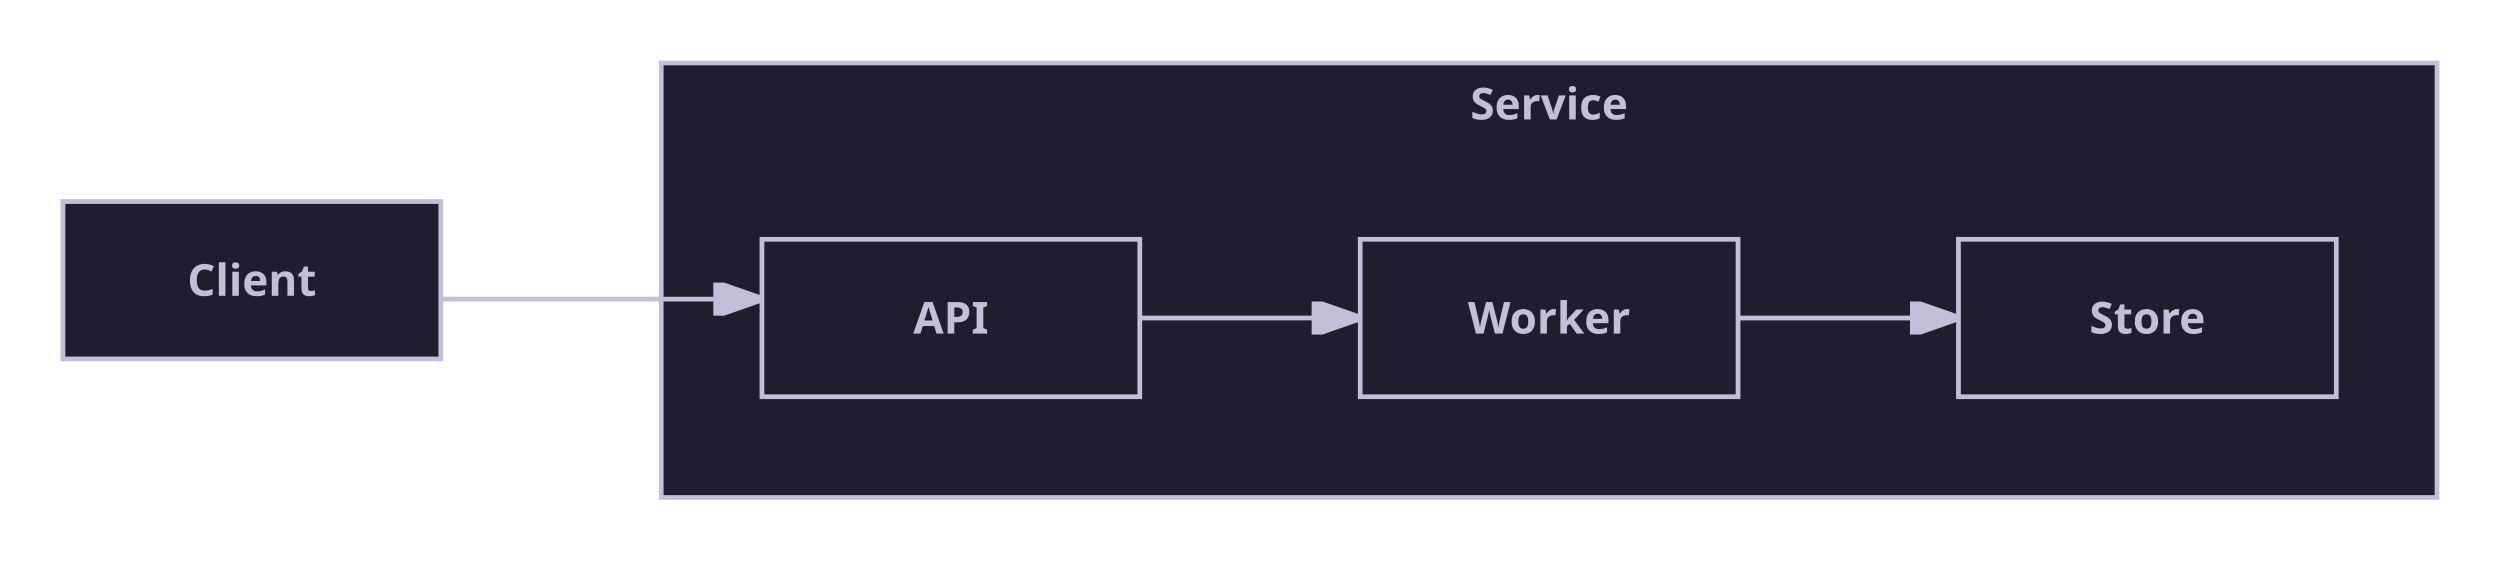
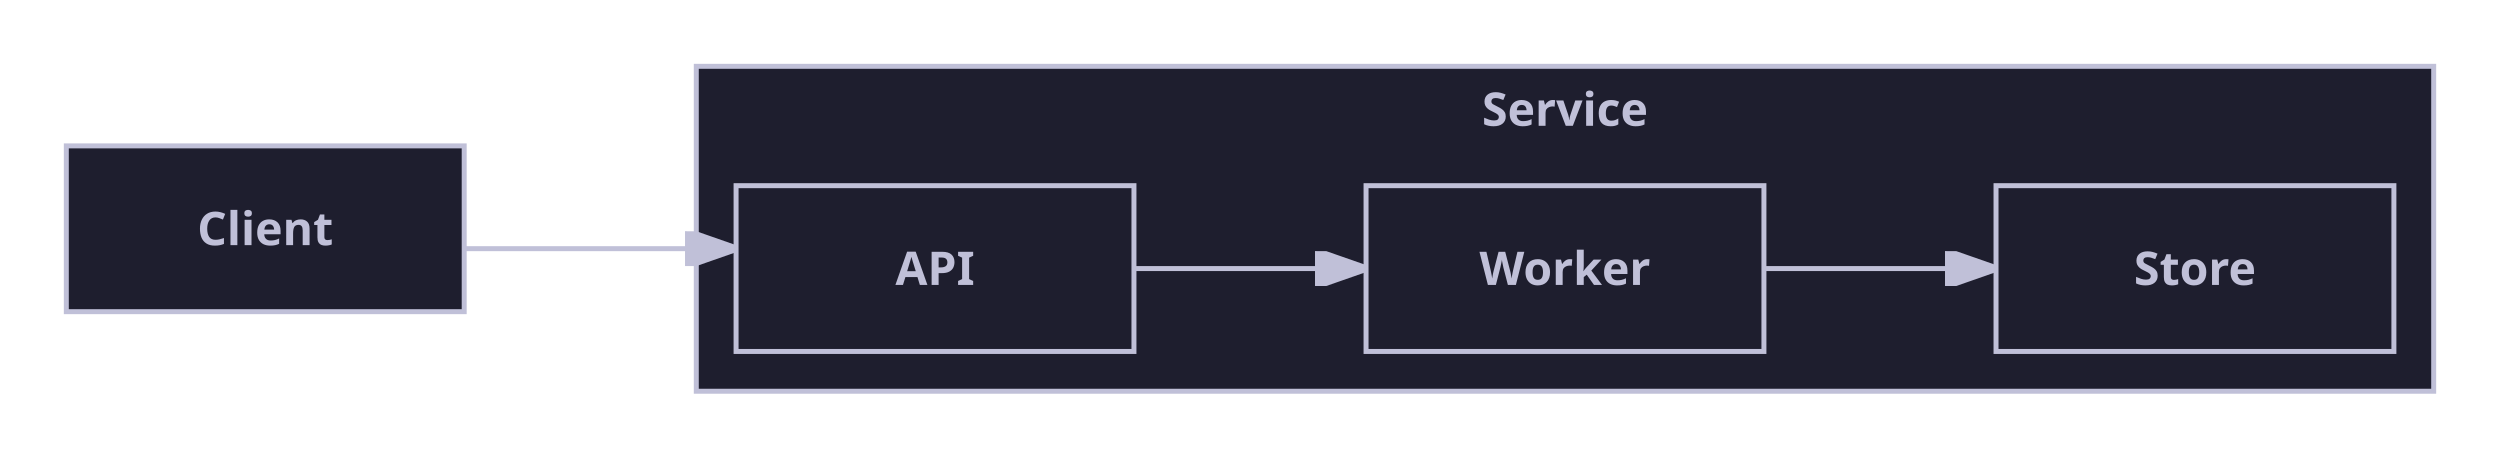
- <svg xmlns="http://www.w3.org/2000/svg" width="794.00" height="178.00" viewBox="0 0 794.00 178.00">
+ <svg xmlns="http://www.w3.org/2000/svg" width="754.00" height="138.00" viewBox="0 0 754.00 138.00">
  <defs>
    <marker id="line-end-open-chevron" markerWidth="10.248" markerHeight="7" refX="10.248" refY="3.5" orient="auto">
      <polyline points="0 0, 10 3.5, 0 7" fill="none" stroke="#C0C0D8" stroke-width="1.50" stroke-linejoin="bevel" />
    </marker>
    <marker id="line-end-hollow-triangle" markerWidth="10.248" markerHeight="7" refX="10.248" refY="3.5" orient="auto">
      <polygon points="0 0, 10 3.5, 0 7" fill="#1E1E2E" stroke="#C0C0D8" stroke-width="1.50" stroke-linejoin="bevel" />
    </marker>
    <marker id="line-end-filled-arrow" markerWidth="10.248" markerHeight="7" refX="10.248" refY="3.5" orient="auto">
      <polygon points="0 0, 10 3.5, 0 7" fill="#C0C0D8" stroke="#C0C0D8" stroke-width="1.50" stroke-linejoin="bevel" />
    </marker>
    <marker id="line-end-hollow-triangle-crossbar" markerWidth="14.748" markerHeight="7" refX="14.748" refY="3.5" orient="auto">
      <polygon points="4.5 0, 14.5 3.5, 4.5 7" fill="#1E1E2E" stroke="#C0C0D8" stroke-width="1.50" stroke-linejoin="bevel" />
      <line x1="1" y1="0" x2="1" y2="7" stroke="#C0C0D8" stroke-width="1.50" />
    </marker>
    <marker id="line-end-hollow-diamond" markerWidth="14" markerHeight="8" refX="13.416" refY="4" orient="auto">
      <polygon points="1 4, 7 0, 13 4, 7 8" fill="#1E1E2E" stroke="#C0C0D8" stroke-width="1.50" stroke-linejoin="bevel" />
    </marker>
    <marker id="line-end-filled-diamond" markerWidth="14" markerHeight="8" refX="13.416" refY="4" orient="auto">
      <polygon points="1 4, 7 0, 13 4, 7 8" fill="#C0C0D8" stroke="#C0C0D8" stroke-width="1.50" stroke-linejoin="bevel" />
    </marker>
    <marker id="line-end-circle" markerWidth="10" markerHeight="10" refX="9.75" refY="5" orient="auto">
      <circle cx="5" cy="5" r="4" fill="#1E1E2E" stroke="#C0C0D8" stroke-width="1.50" />
    </marker>
    <marker id="line-end-bar" markerWidth="4" markerHeight="12" refX="2.75" refY="6" orient="auto">
      <line x1="2" y1="0" x2="2" y2="12" stroke="#C0C0D8" stroke-width="1.50" />
    </marker>
    <filter id="label-bg" x="-0.05" y="-0.05" width="1.1" height="1.1">
      <feFlood flood-color="#1E1E2E" />
      <feComposite in="SourceGraphic" operator="over" />
    </filter>
  </defs>
-   <rect x="210.00" y="20.00" width="564.00" height="138.00" fill="#1E1E2E" stroke="#C0C0D8" stroke-width="1.50" />
-   <text x="492.00" y="33.00" font-family="Noto Sans, sans-serif" font-size="14.00" font-weight="bold" fill="#C0C0D8" text-anchor="middle" dominant-baseline="middle">Service</text>
-   <rect x="242.00" y="76.00" width="120.00" height="50.00" fill="#1E1E2E" stroke="#C0C0D8" stroke-width="1.50" />
-   <text x="302.00" y="101.00" font-family="Noto Sans, sans-serif" font-size="14.00" font-weight="bold" fill="#C0C0D8" text-anchor="middle" dominant-baseline="middle">API</text>
-   <rect x="432.00" y="76.00" width="120.00" height="50.00" fill="#1E1E2E" stroke="#C0C0D8" stroke-width="1.50" />
-   <text x="492.00" y="101.00" font-family="Noto Sans, sans-serif" font-size="14.00" font-weight="bold" fill="#C0C0D8" text-anchor="middle" dominant-baseline="middle">Worker</text>
-   <rect x="622.00" y="76.00" width="120.00" height="50.00" fill="#1E1E2E" stroke="#C0C0D8" stroke-width="1.50" />
-   <text x="682.00" y="101.00" font-family="Noto Sans, sans-serif" font-size="14.00" font-weight="bold" fill="#C0C0D8" text-anchor="middle" dominant-baseline="middle">Store</text>
-   <path d="M 362.00 101.00 L 432.00 101.00" fill="none" stroke="#C0C0D8" stroke-width="1.50" marker-end="url(#line-end-filled-arrow)" />
-   <path d="M 552.00 101.00 L 622.00 101.00" fill="none" stroke="#C0C0D8" stroke-width="1.50" marker-end="url(#line-end-filled-arrow)" />
-   <rect x="20.00" y="64.00" width="120.00" height="50.00" fill="#1E1E2E" stroke="#C0C0D8" stroke-width="1.50" />
-   <text x="80.00" y="89.00" font-family="Noto Sans, sans-serif" font-size="14.00" font-weight="bold" fill="#C0C0D8" text-anchor="middle" dominant-baseline="middle">Client</text>
-   <path d="M 140.00 95.00 L 242.00 95.00" fill="none" stroke="#C0C0D8" stroke-width="1.50" marker-end="url(#line-end-filled-arrow)" />
+   <rect x="210.00" y="20.00" width="524.00" height="98.00" fill="#1E1E2E" stroke="#C0C0D8" stroke-width="1.50" />
+   <text x="472.00" y="33.00" font-family="Noto Sans, sans-serif" font-size="14.00" font-weight="bold" fill="#C0C0D8" text-anchor="middle" dominant-baseline="middle">Service</text>
+   <rect x="222.00" y="56.00" width="120.00" height="50.00" fill="#1E1E2E" stroke="#C0C0D8" stroke-width="1.50" />
+   <text x="282.00" y="81.00" font-family="Noto Sans, sans-serif" font-size="14.00" font-weight="bold" fill="#C0C0D8" text-anchor="middle" dominant-baseline="middle">API</text>
+   <rect x="412.00" y="56.00" width="120.00" height="50.00" fill="#1E1E2E" stroke="#C0C0D8" stroke-width="1.50" />
+   <text x="472.00" y="81.00" font-family="Noto Sans, sans-serif" font-size="14.00" font-weight="bold" fill="#C0C0D8" text-anchor="middle" dominant-baseline="middle">Worker</text>
+   <rect x="602.00" y="56.00" width="120.00" height="50.00" fill="#1E1E2E" stroke="#C0C0D8" stroke-width="1.50" />
+   <text x="662.00" y="81.00" font-family="Noto Sans, sans-serif" font-size="14.00" font-weight="bold" fill="#C0C0D8" text-anchor="middle" dominant-baseline="middle">Store</text>
+   <path d="M 342.00 81.00 L 412.00 81.00" fill="none" stroke="#C0C0D8" stroke-width="1.50" marker-end="url(#line-end-filled-arrow)" />
+   <path d="M 532.00 81.00 L 602.00 81.00" fill="none" stroke="#C0C0D8" stroke-width="1.50" marker-end="url(#line-end-filled-arrow)" />
+   <rect x="20.00" y="44.00" width="120.00" height="50.00" fill="#1E1E2E" stroke="#C0C0D8" stroke-width="1.50" />
+   <text x="80.00" y="69.00" font-family="Noto Sans, sans-serif" font-size="14.00" font-weight="bold" fill="#C0C0D8" text-anchor="middle" dominant-baseline="middle">Client</text>
+   <path d="M 140.00 75.00 L 222.00 75.00" fill="none" stroke="#C0C0D8" stroke-width="1.50" marker-end="url(#line-end-filled-arrow)" />
</svg>
